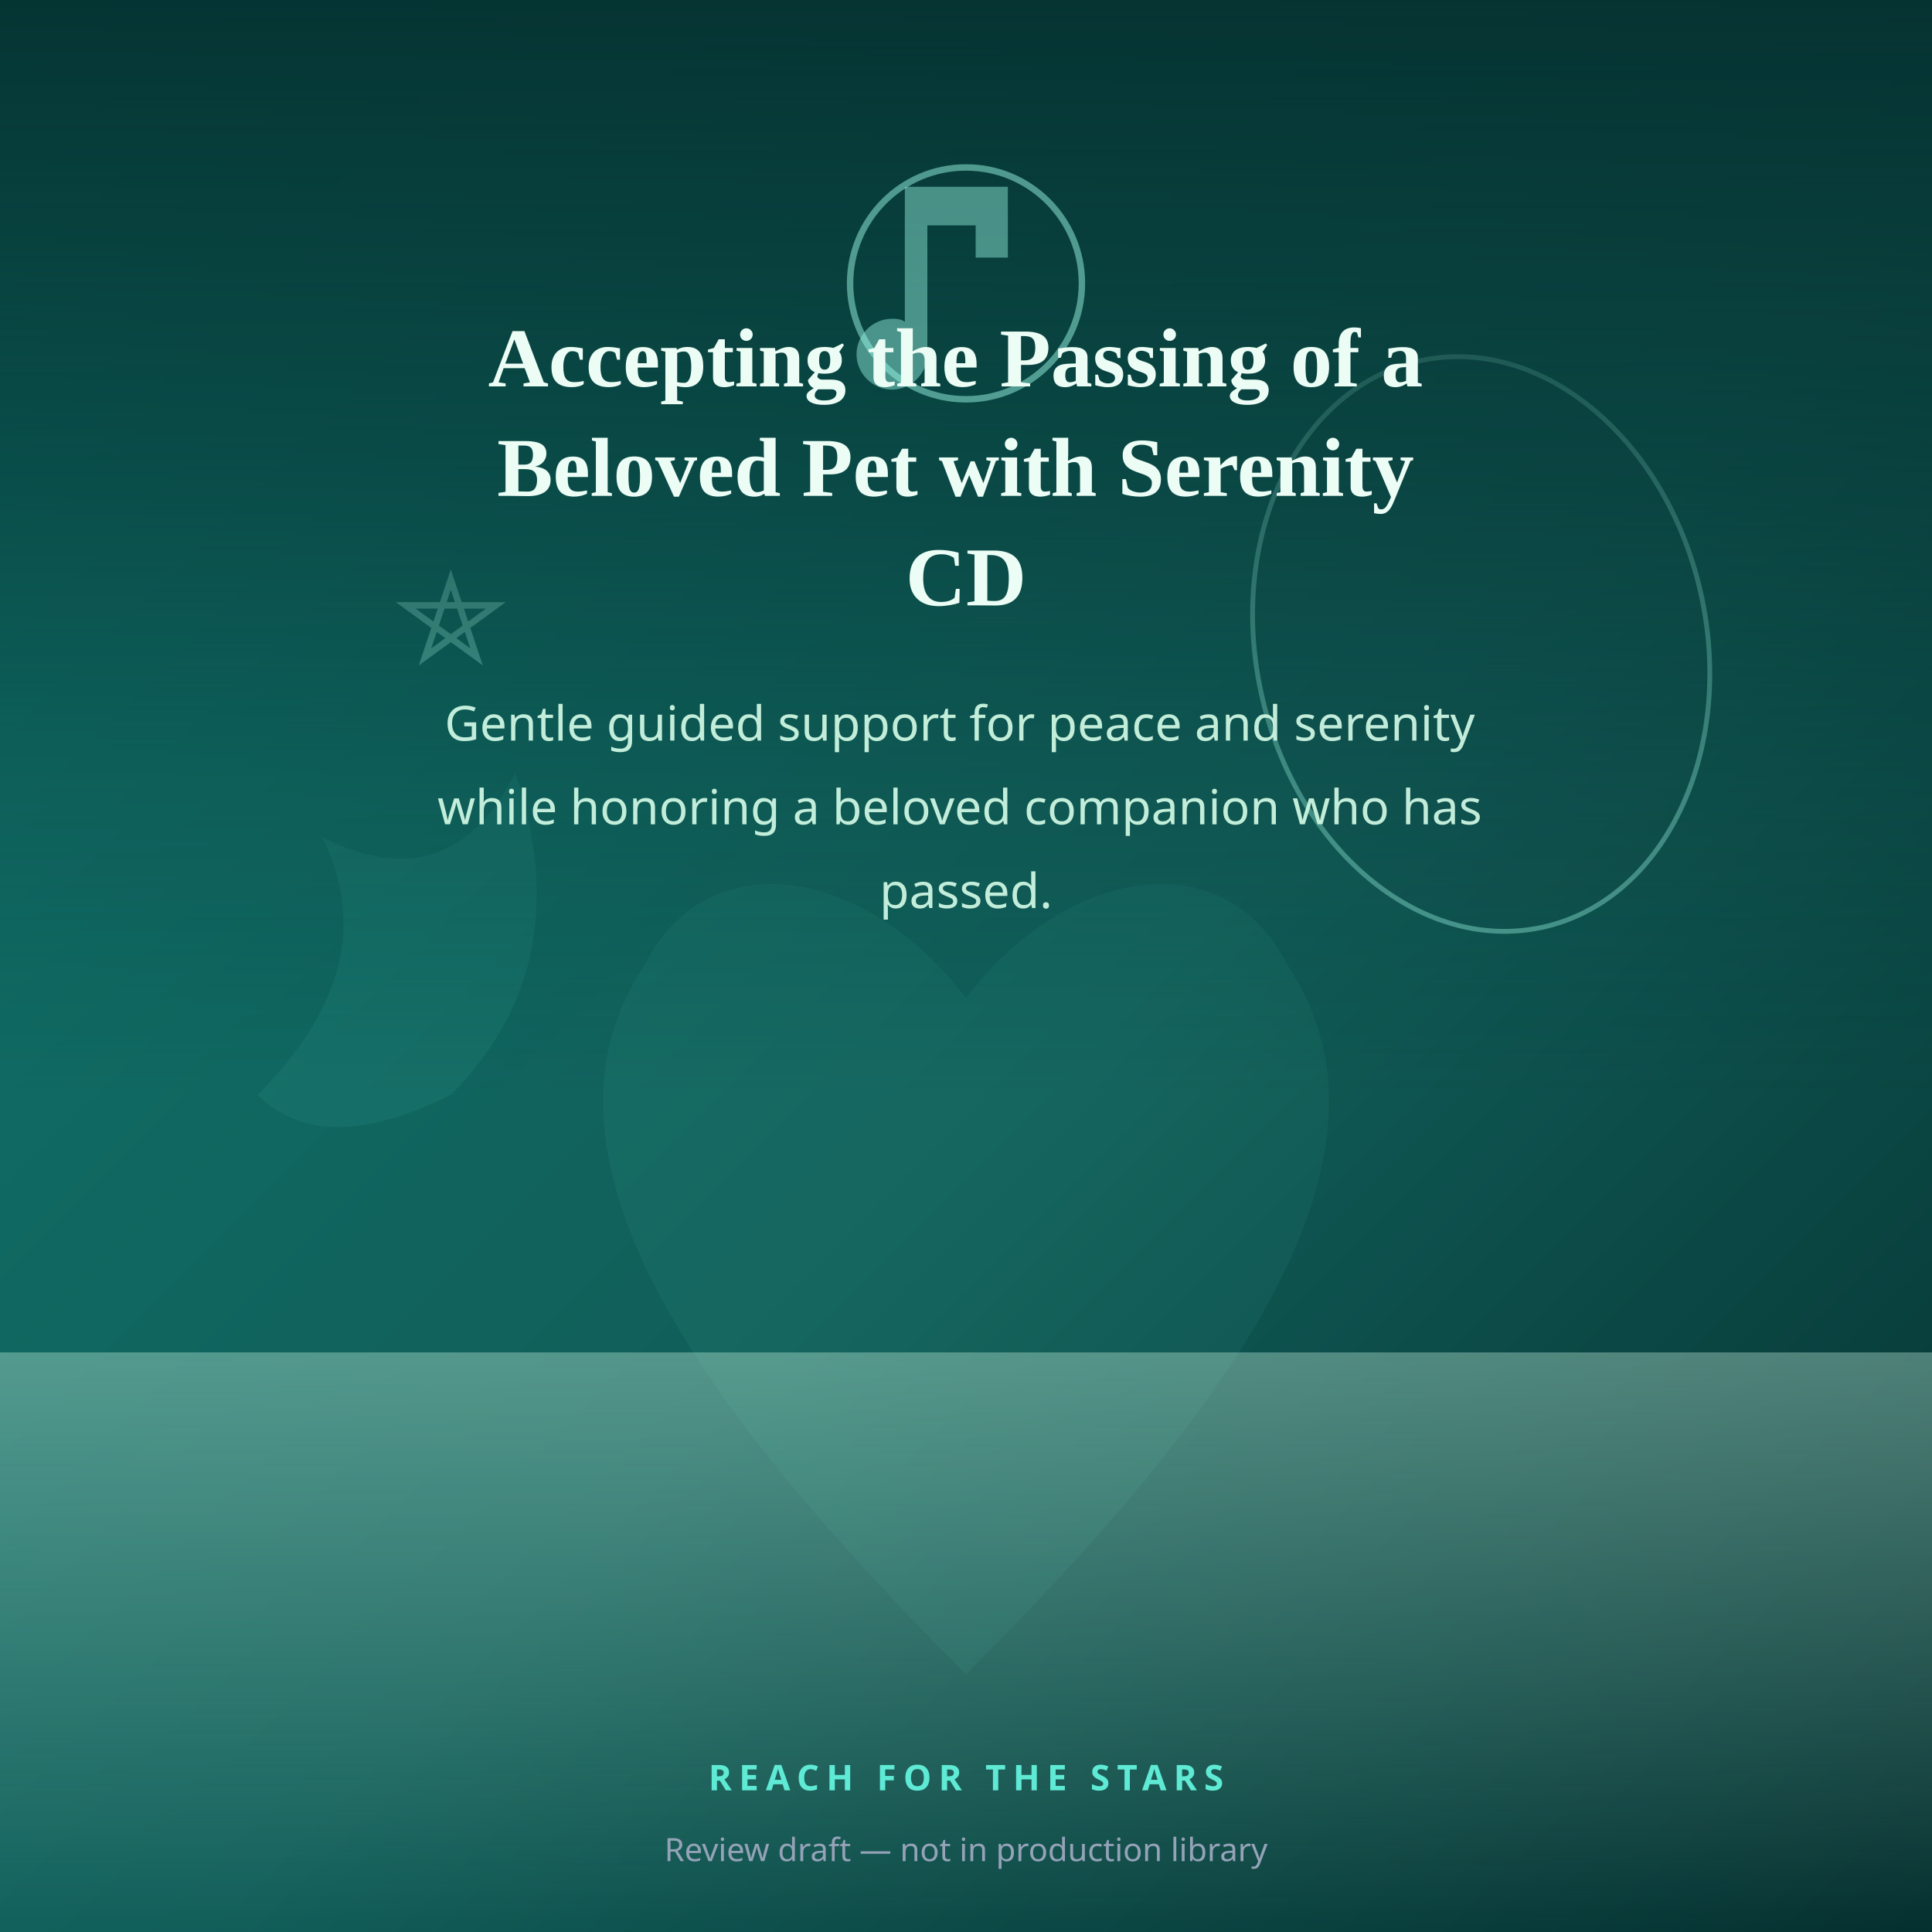
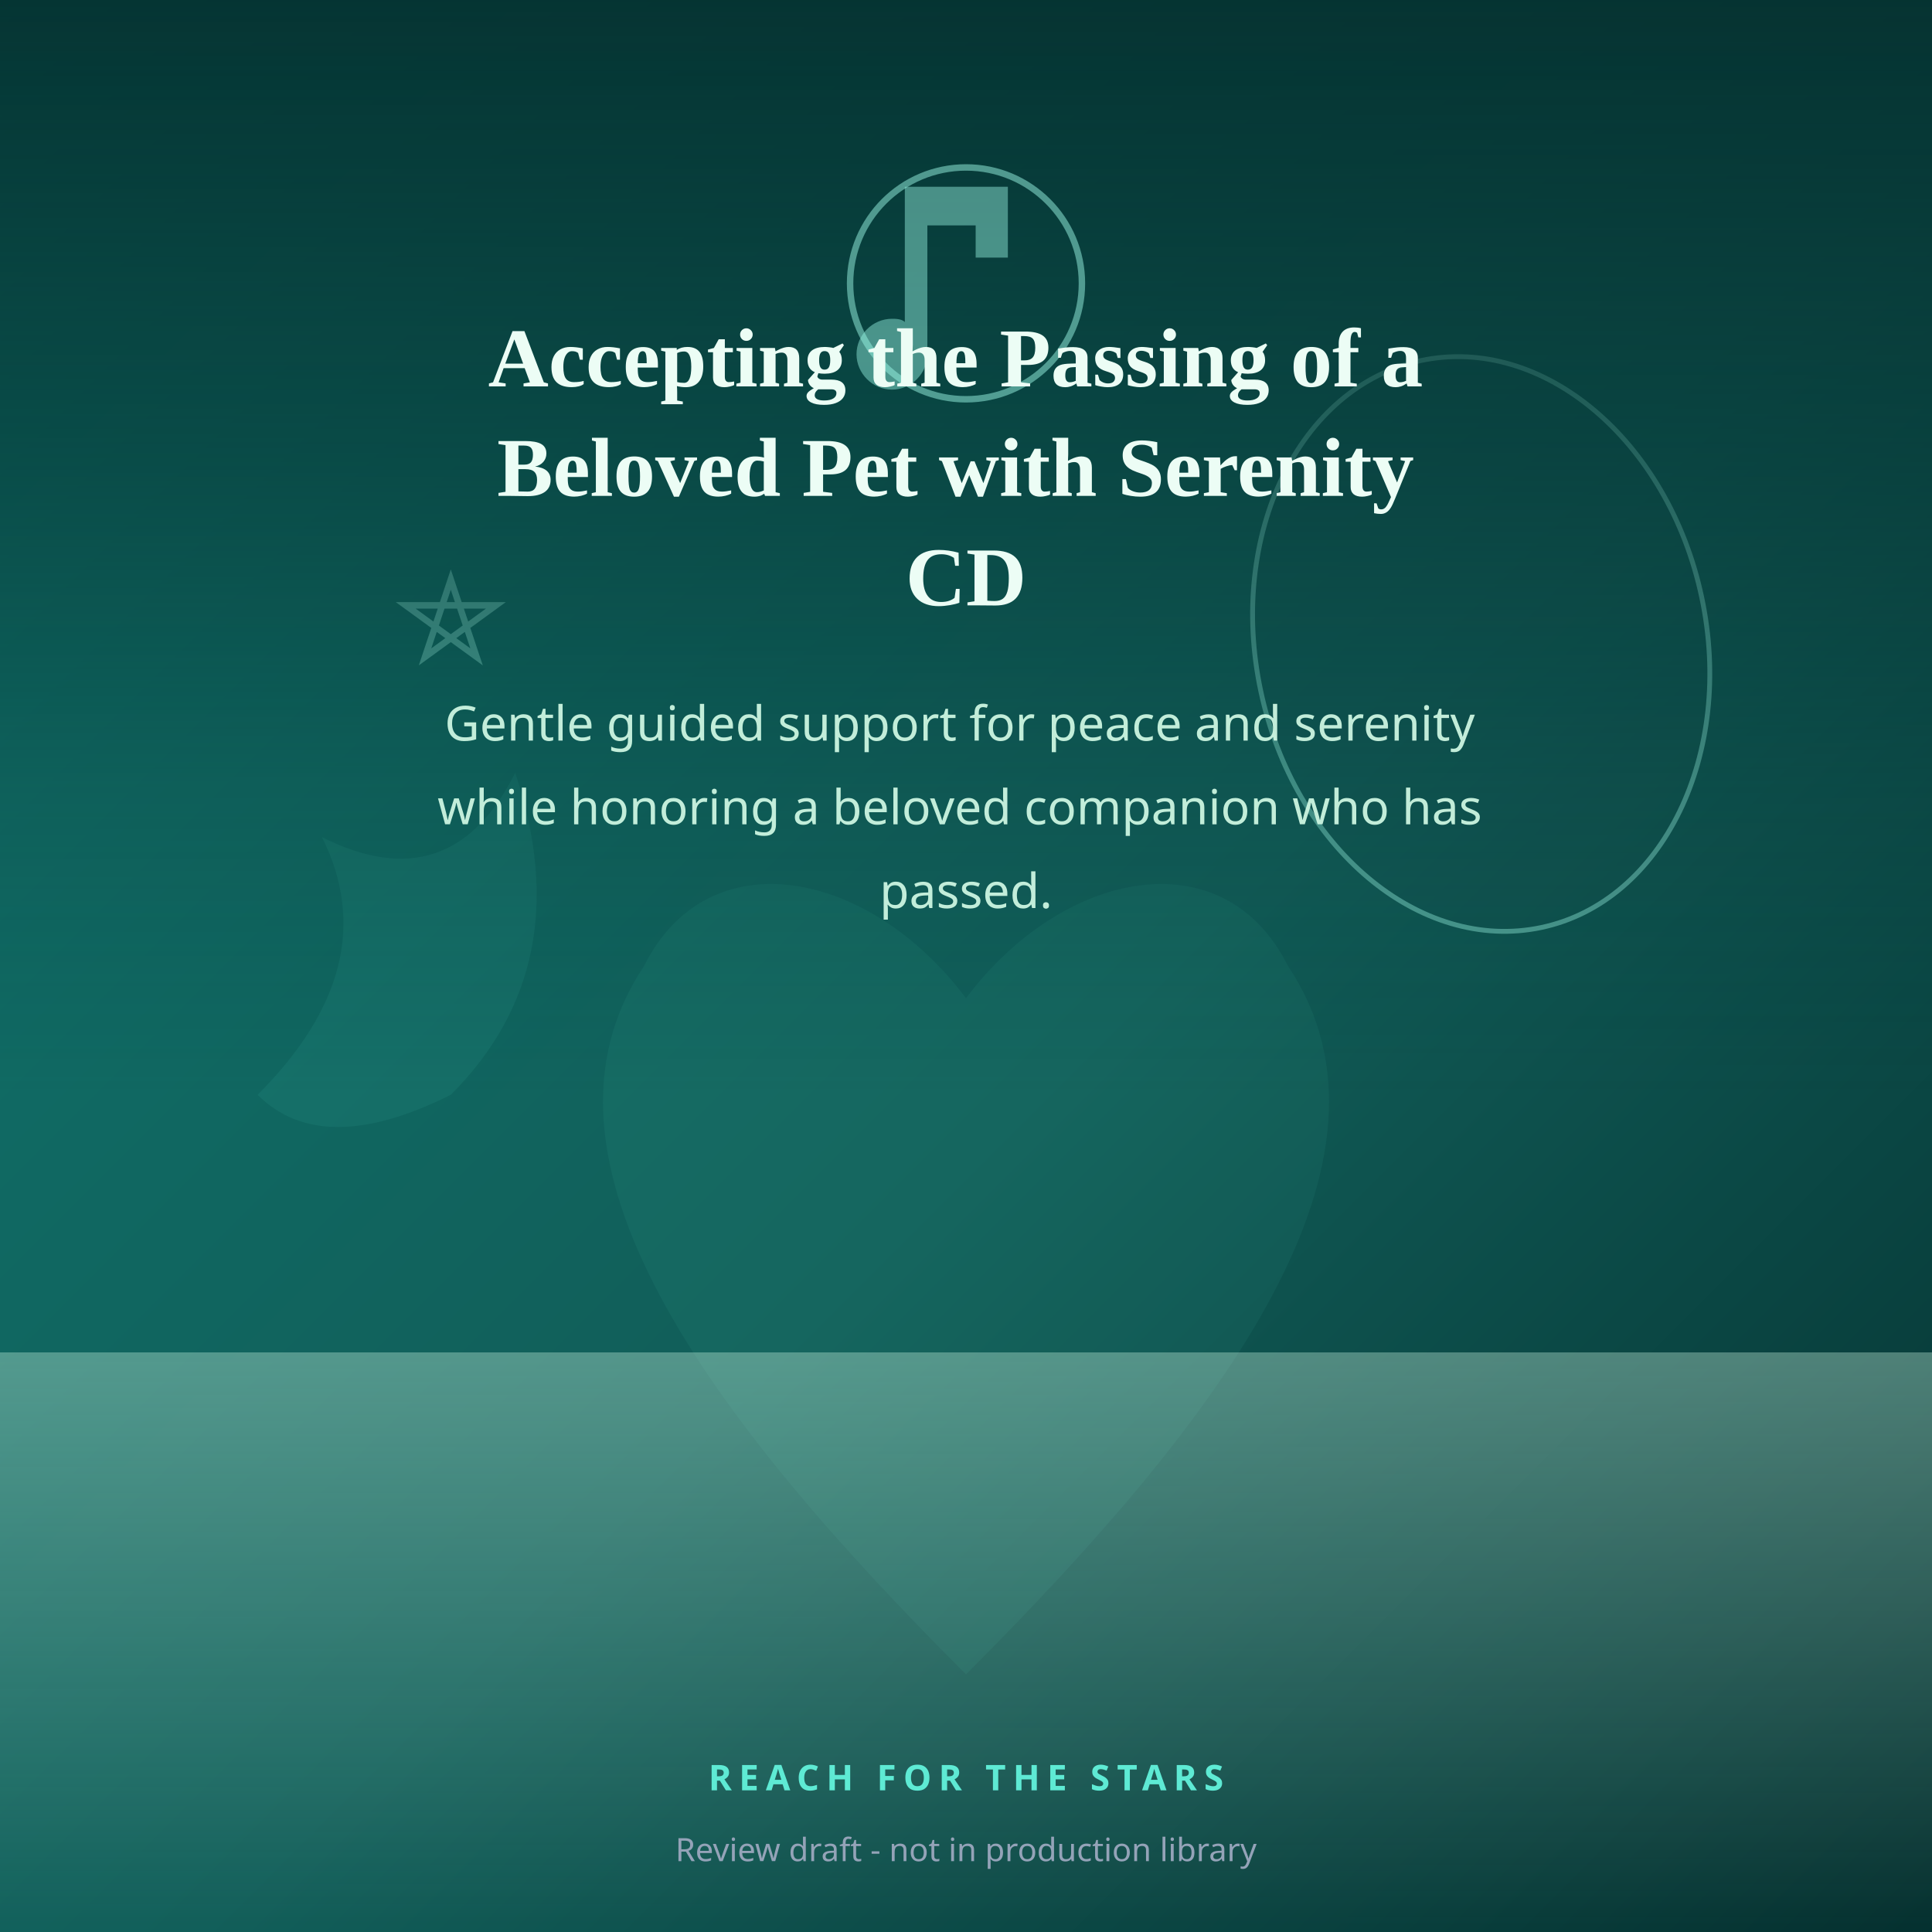
<svg xmlns="http://www.w3.org/2000/svg" width="600" height="600" viewBox="0 0 600 600">
  <defs>
    <linearGradient id="bg" x1="0%" y1="0%" x2="100%" y2="100%">
      <stop offset="0%" style="stop-color:#0f766e" />
      <stop offset="55%" style="stop-color:#115e59" />
      <stop offset="100%" style="stop-color:#042f2e" />
    </linearGradient>
    <linearGradient id="accent" x1="0%" y1="0%" x2="0%" y2="100%">
      <stop offset="0%" style="stop-color:#d1fae5;stop-opacity:0.35" />
      <stop offset="100%" style="stop-color:#d1fae5;stop-opacity:0" />
    </linearGradient>
    <linearGradient id="textFade" x1="0" y1="0" x2="0" y2="1">
      <stop offset="0%" style="stop-color:#042f2e;stop-opacity:0.92" />
      <stop offset="42%" style="stop-color:#042f2e;stop-opacity:0.55" />
      <stop offset="72%" style="stop-color:#042f2e;stop-opacity:0.2" />
      <stop offset="100%" style="stop-color:#042f2e;stop-opacity:0" />
    </linearGradient>
  </defs>
  <rect width="100%" height="100%" fill="url(#bg)" />
  <g opacity="0.45">
    <path fill="#5eead4" fill-opacity="0.12" stroke="none" d="M300 520 C220 440 160 360 200 300 C220 260 270 270 300 310 C330 270 380 260 400 300 C440 360 380 440 300 520Z" />
    <path fill="none" stroke="#99f6e4" stroke-width="2" d="M140 180l-8 24 22-16h-28l22 16z" />
    <ellipse cx="460" cy="200" rx="70" ry="90" fill="#134e4a" fill-opacity="0.35" stroke="#99f6e4" stroke-width="1.5" transform="rotate(-12 460 200)" />
    <path fill="#5eead4" fill-opacity="0.15" stroke="none" d="M80 340 Q120 300 100 260 Q140 280 160 240 Q180 300 140 340 Q100 360 80 340" />
  </g>
  <rect x="0" y="0" width="600" height="340" fill="url(#textFade)" />
  <rect x="0" y="420" width="600" height="180" fill="url(#accent)" />
  <circle cx="300" cy="88" r="36" fill="none" stroke="#99f6e4" stroke-width="2" opacity="0.5" />
  <path d="M288 70v40c0 6-5 11-11 11s-11-5-11-11 5-11 11-11c1 0 3 0 4 1V58h32v22h-10V70h-16z" fill="#99f6e4" opacity="0.45" />
  <text fill="#ecfdf5" font-family="Georgia, 'Times New Roman', serif" font-size="26" font-weight="700">
    <tspan x="300" y="120" text-anchor="middle">Accepting the Passing of a</tspan>
    <tspan x="300" y="154" text-anchor="middle">Beloved Pet with Serenity</tspan>
    <tspan x="300" y="188" text-anchor="middle">CD</tspan>
  </text>
  <text fill="#d1fae5" font-family="system-ui, Segoe UI, sans-serif" font-size="15" opacity="0.92">
    <tspan x="300" y="230" text-anchor="middle">Gentle guided support for peace and serenity</tspan>
    <tspan x="300" y="256" text-anchor="middle">while honoring a beloved companion who has</tspan>
    <tspan x="300" y="282" text-anchor="middle">passed.</tspan>
  </text>
  <text x="300" y="556" text-anchor="middle" fill="#5eead4" font-family="system-ui, sans-serif" font-size="11" letter-spacing="0.2em" font-weight="600">REACH FOR THE STARS</text>
-   <text x="300" y="578" text-anchor="middle" fill="#94a3b8" font-family="system-ui, sans-serif" font-size="10">Review draft — not in production library</text>
+   <text x="300" y="578" text-anchor="middle" fill="#94a3b8" font-family="system-ui, sans-serif" font-size="10">Review draft - not in production library</text>
</svg>
